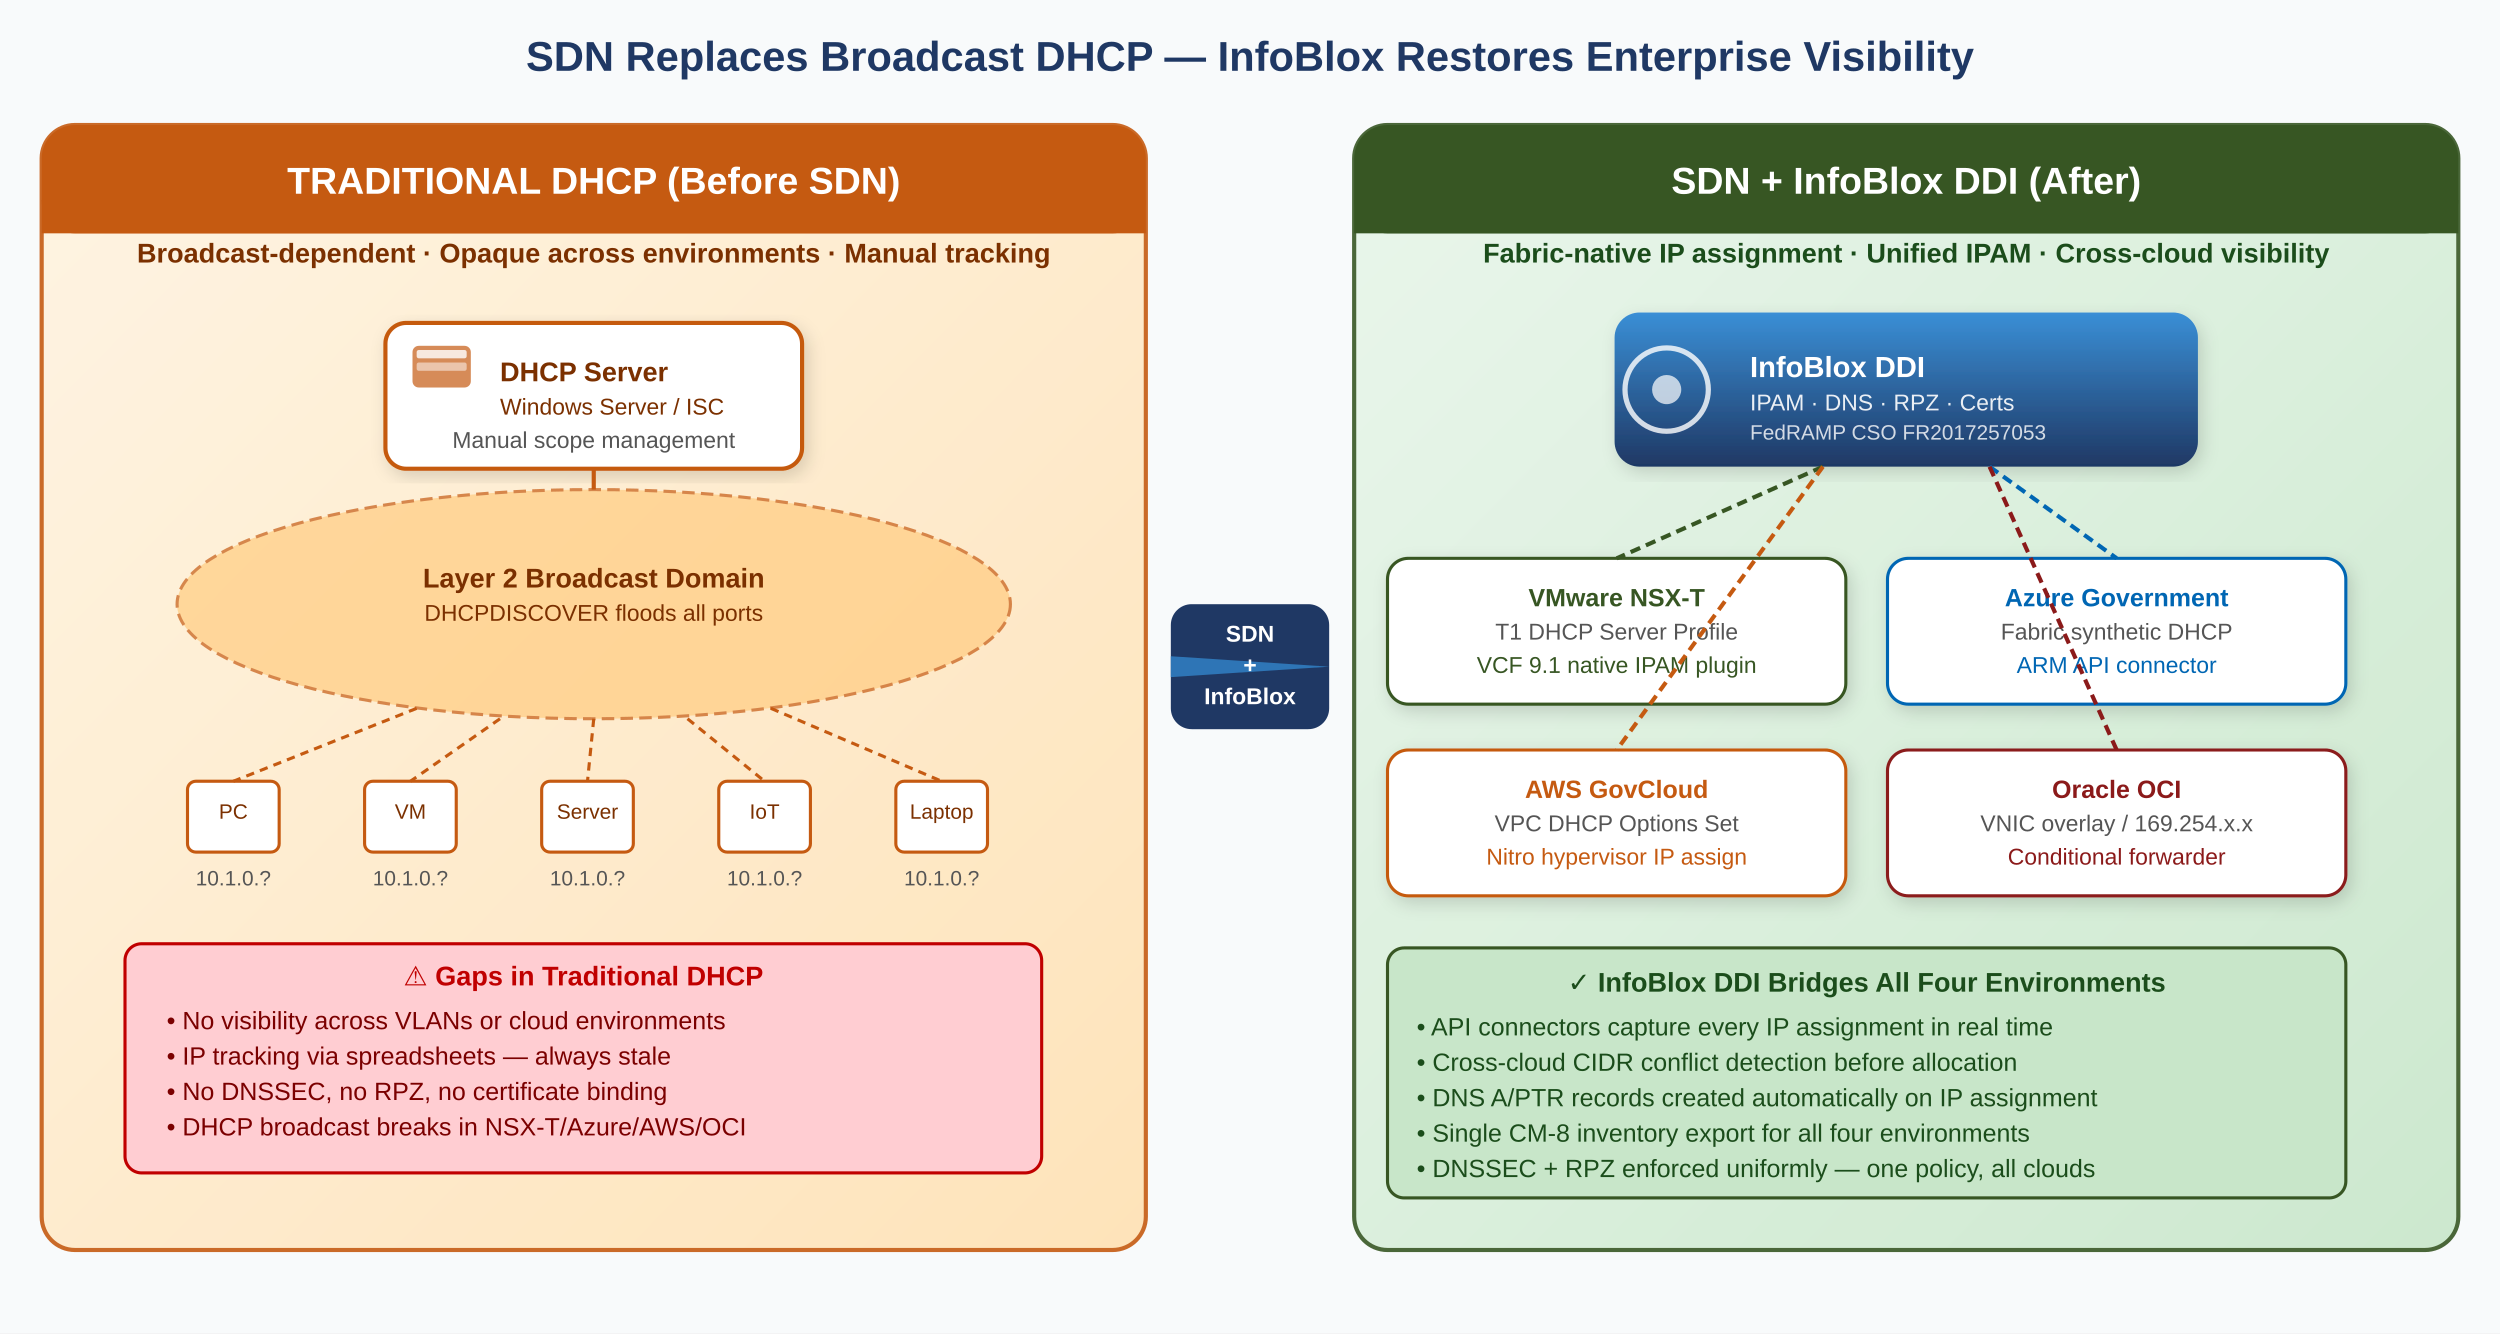
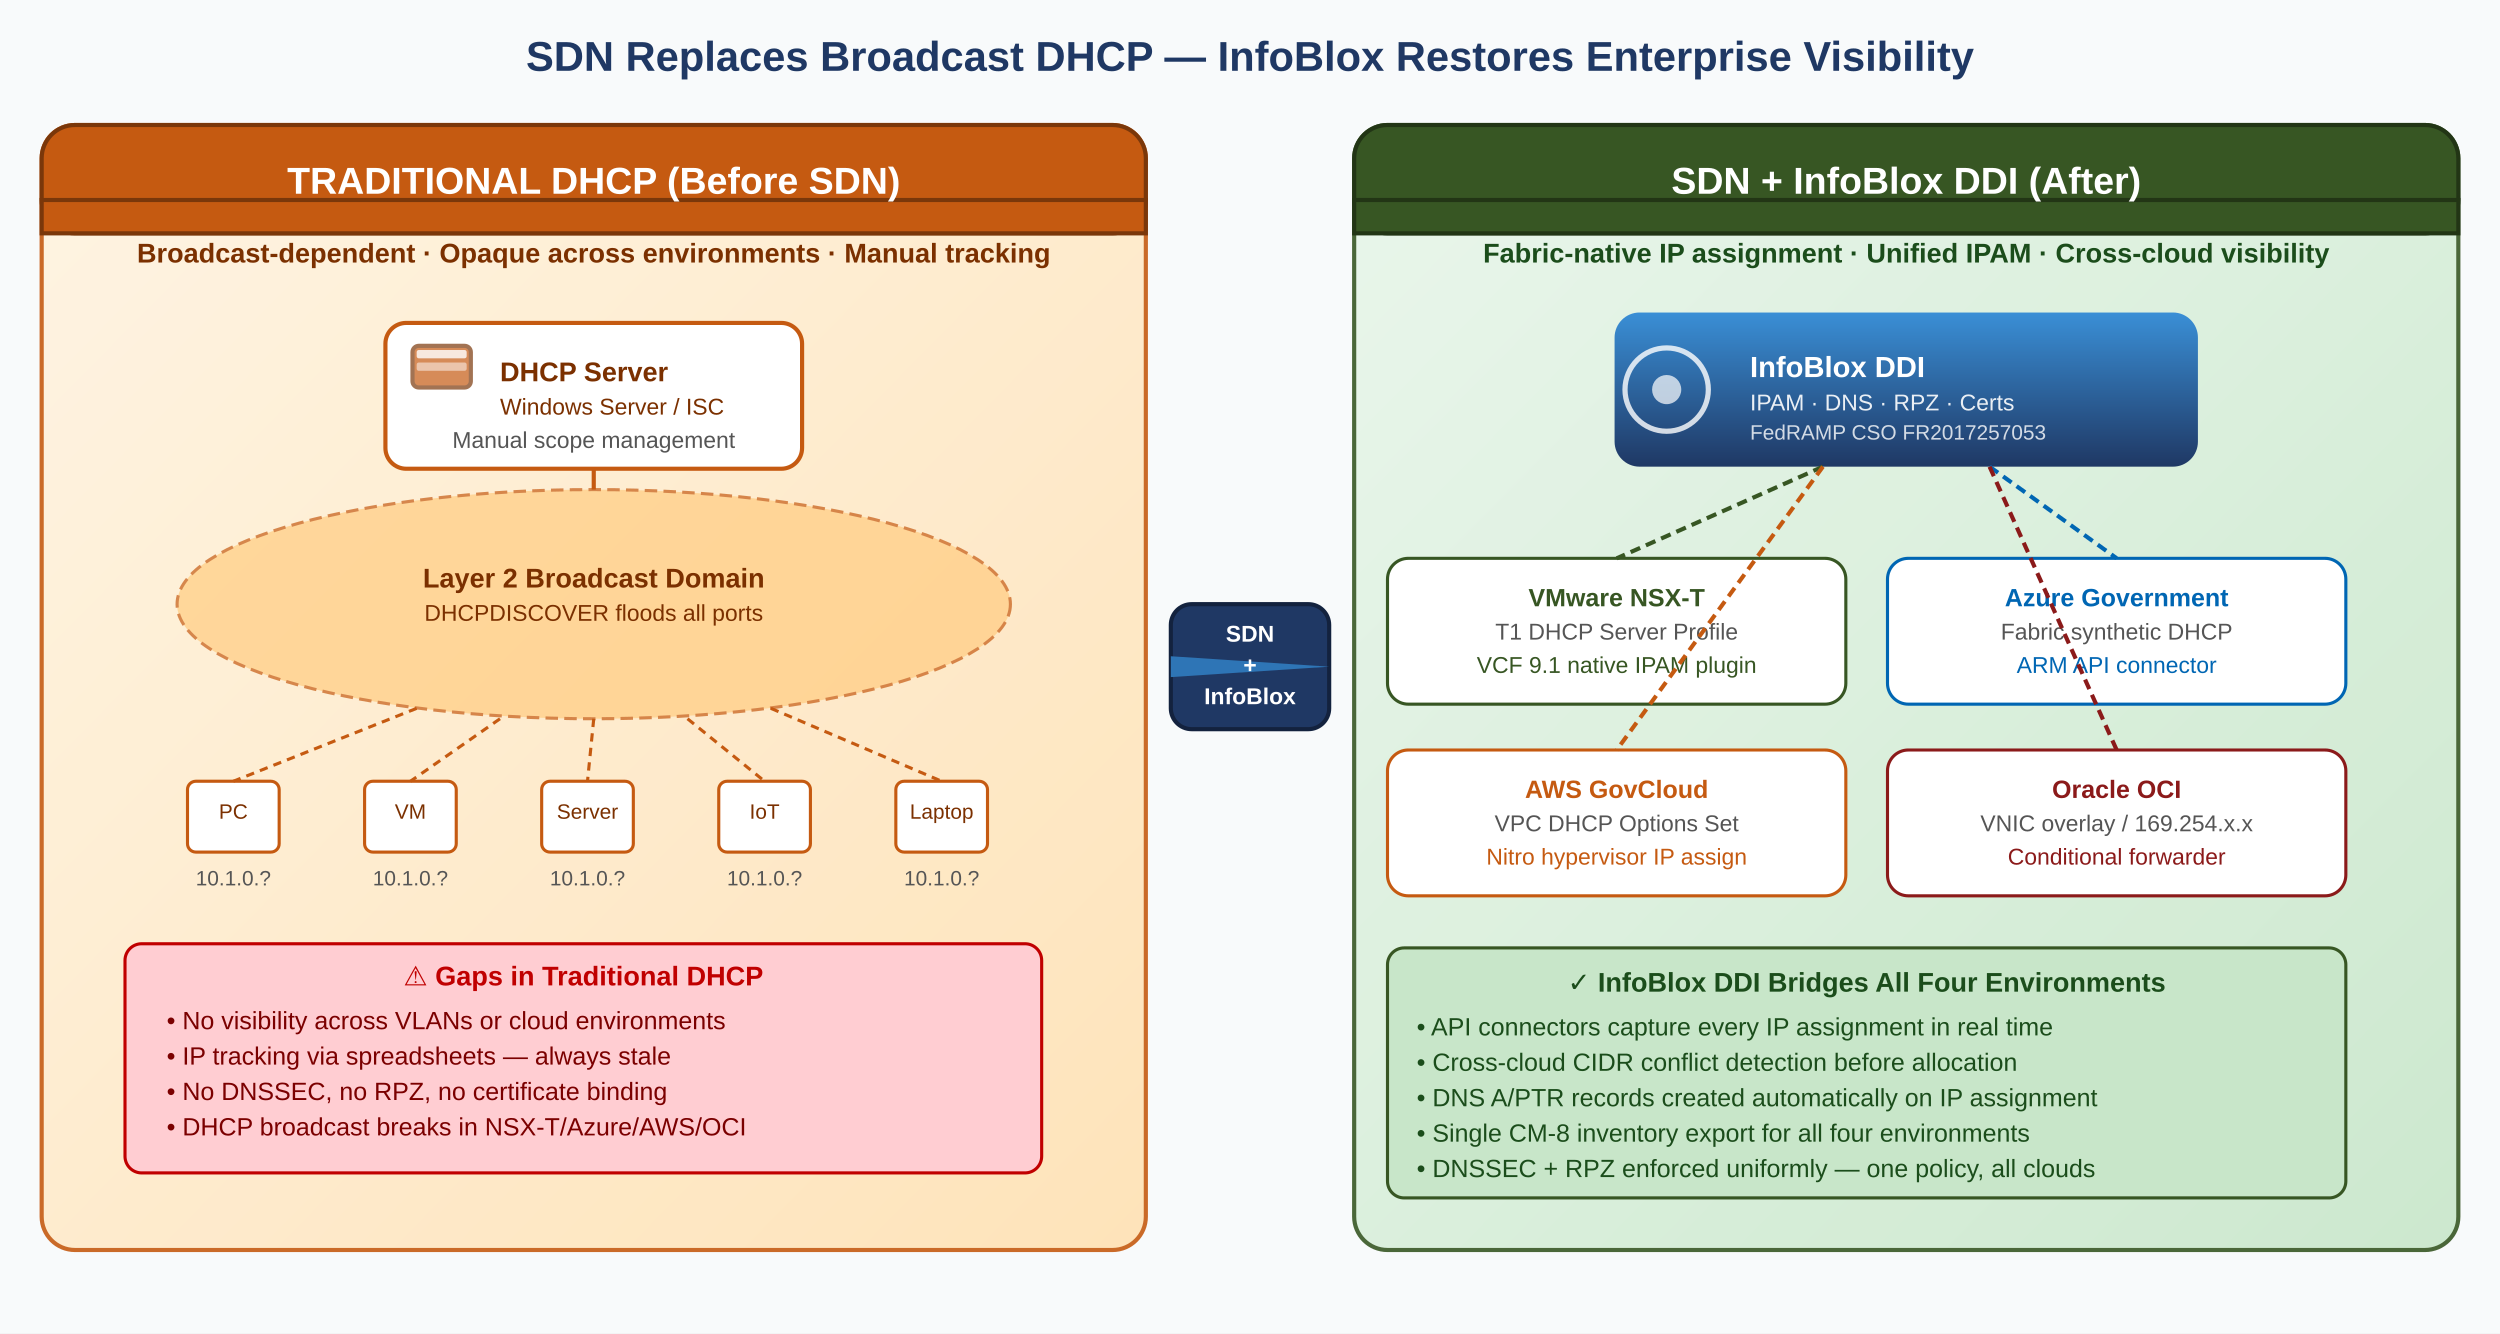
<svg xmlns="http://www.w3.org/2000/svg" viewBox="0 0 1200 640" font-family="Arial,sans-serif">
  <defs>
    <linearGradient id="leftbg" x1="0%" y1="0%" x2="100%" y2="100%">
      <stop offset="0%" stop-color="#FFF3E0" />
      <stop offset="100%" stop-color="#FFE0B2" />
    </linearGradient>
    <linearGradient id="rightbg" x1="0%" y1="0%" x2="100%" y2="100%">
      <stop offset="0%" stop-color="#E8F5E9" />
      <stop offset="100%" stop-color="#C8E6C9" />
    </linearGradient>
    <linearGradient id="ibhdr" x1="0%" y1="0%" x2="0%" y2="100%">
      <stop offset="0%" stop-color="#3A8FD6" />
      <stop offset="100%" stop-color="#1F3864" />
    </linearGradient>
-     <filter id="sh2">
-       <feDropShadow dx="2" dy="3" stdDeviation="4" flood-color="#00000025" />
-     </filter>
  </defs>
  <rect width="1200" height="640" fill="#F8FAFB" />
  <rect x="20" y="60" width="530" height="540" rx="16" fill="url(#leftbg)" stroke="#C55A11" stroke-width="2" opacity="0.9" />
-   <rect x="20" y="60" width="530" height="52" rx="16" fill="#C55A11" />
-   <rect x="20" y="96" width="530" height="16" rx="0" fill="#C55A11" />
+   <rect x="20" y="60" width="530" height="52" rx="16" fill="#C55A11" stroke="#7A370A" stroke-width="2" />
+   <rect x="20" y="96" width="530" height="16" rx="0" fill="#C55A11" stroke="#7A370A" stroke-width="2" />
  <text x="285" y="93" text-anchor="middle" fill="white" font-size="18" font-weight="bold">TRADITIONAL DHCP (Before SDN)</text>
  <text x="285" y="126" text-anchor="middle" fill="#7B3000" font-size="13" font-weight="bold">Broadcast-dependent · Opaque across environments · Manual tracking</text>
-   <g filter="url(#sh2)">
+   <g>
    <rect x="185" y="155" width="200" height="70" rx="10" fill="white" stroke="#C55A11" stroke-width="2" />
  </g>
-   <rect x="198" y="166" width="28" height="20" rx="3" fill="#C55A11" opacity="0.7" />
+   <rect x="198" y="166" width="28" height="20" rx="3" fill="#C55A11" opacity="0.7" stroke="#7A370A" stroke-width="2" />
  <rect x="200" y="168" width="24" height="4" rx="1" fill="white" opacity="0.8" />
  <rect x="200" y="174" width="24" height="4" rx="1" fill="white" opacity="0.5" />
  <text x="240" y="183" fill="#7B3000" font-size="13" font-weight="bold">DHCP Server</text>
  <text x="240" y="199" fill="#7B3000" font-size="11">Windows Server / ISC</text>
  <text x="285" y="215" text-anchor="middle" fill="#555" font-size="11">Manual scope management</text>
  <ellipse cx="285" cy="290" rx="200" ry="55" fill="#FFCC80" stroke="#C55A11" stroke-width="1.5" stroke-dasharray="6,3" opacity="0.7" />
  <text x="285" y="282" text-anchor="middle" fill="#7B3000" font-size="13" font-weight="bold">Layer 2 Broadcast Domain</text>
  <text x="285" y="298" text-anchor="middle" fill="#7B3000" font-size="11">DHCPDISCOVER floods all ports</text>
  <g fill="#555" font-size="11">
    <rect x="90" y="375" width="44" height="34" rx="4" fill="white" stroke="#C55A11" stroke-width="1.5" />
    <text x="112" y="393" text-anchor="middle" fill="#7B3000" font-size="10">PC</text>
    <text x="112" y="425" text-anchor="middle" fill="#555" font-size="10">10.1.0.?</text>
    <rect x="175" y="375" width="44" height="34" rx="4" fill="white" stroke="#C55A11" stroke-width="1.5" />
    <text x="197" y="393" text-anchor="middle" fill="#7B3000" font-size="10">VM</text>
    <text x="197" y="425" text-anchor="middle" fill="#555" font-size="10">10.1.0.?</text>
    <rect x="260" y="375" width="44" height="34" rx="4" fill="white" stroke="#C55A11" stroke-width="1.5" />
    <text x="282" y="393" text-anchor="middle" fill="#7B3000" font-size="10">Server</text>
    <text x="282" y="425" text-anchor="middle" fill="#555" font-size="10">10.1.0.?</text>
    <rect x="345" y="375" width="44" height="34" rx="4" fill="white" stroke="#C55A11" stroke-width="1.5" />
    <text x="367" y="393" text-anchor="middle" fill="#7B3000" font-size="10">IoT</text>
    <text x="367" y="425" text-anchor="middle" fill="#555" font-size="10">10.1.0.?</text>
    <rect x="430" y="375" width="44" height="34" rx="4" fill="white" stroke="#C55A11" stroke-width="1.5" />
    <text x="452" y="393" text-anchor="middle" fill="#7B3000" font-size="10">Laptop</text>
    <text x="452" y="425" text-anchor="middle" fill="#555" font-size="10">10.1.0.?</text>
  </g>
  <line x1="285" y1="225" x2="285" y2="235" stroke="#C55A11" stroke-width="2" />
  <line x1="200" y1="340" x2="112" y2="375" stroke="#C55A11" stroke-width="1.5" stroke-dasharray="4,3" />
  <line x1="240" y1="345" x2="197" y2="375" stroke="#C55A11" stroke-width="1.5" stroke-dasharray="4,3" />
  <line x1="285" y1="345" x2="282" y2="375" stroke="#C55A11" stroke-width="1.5" stroke-dasharray="4,3" />
  <line x1="330" y1="345" x2="367" y2="375" stroke="#C55A11" stroke-width="1.5" stroke-dasharray="4,3" />
  <line x1="370" y1="340" x2="452" y2="375" stroke="#C55A11" stroke-width="1.5" stroke-dasharray="4,3" />
  <rect x="60" y="453" width="440" height="110" rx="8" fill="#FFCDD2" stroke="#C00000" stroke-width="1.5" />
  <text x="280" y="473" text-anchor="middle" fill="#C00000" font-size="13" font-weight="bold">⚠  Gaps in Traditional DHCP</text>
  <text x="80" y="494" fill="#7B0000" font-size="12">• No visibility across VLANs or cloud environments</text>
  <text x="80" y="511" fill="#7B0000" font-size="12">• IP tracking via spreadsheets — always stale</text>
  <text x="80" y="528" fill="#7B0000" font-size="12">• No DNSSEC, no RPZ, no certificate binding</text>
  <text x="80" y="545" fill="#7B0000" font-size="12">• DHCP broadcast breaks in NSX-T/Azure/AWS/OCI</text>
-   <rect x="562" y="290" width="76" height="60" rx="10" fill="#1F3864" />
+   <rect x="562" y="290" width="76" height="60" rx="10" fill="#1F3864" stroke="#13223E" stroke-width="2" />
  <polygon points="562,315 638,320 562,325" fill="#2E75B6" />
  <text x="600" y="308" text-anchor="middle" fill="white" font-size="11" font-weight="bold">SDN</text>
  <text x="600" y="323" text-anchor="middle" fill="white" font-size="11" font-weight="bold">+</text>
  <text x="600" y="338" text-anchor="middle" fill="white" font-size="11" font-weight="bold">InfoBlox</text>
  <rect x="650" y="60" width="530" height="540" rx="16" fill="url(#rightbg)" stroke="#375623" stroke-width="2" opacity="0.9" />
-   <rect x="650" y="60" width="530" height="52" rx="16" fill="#375623" />
-   <rect x="650" y="96" width="530" height="16" rx="0" fill="#375623" />
+   <rect x="650" y="60" width="530" height="52" rx="16" fill="#375623" stroke="#223515" stroke-width="2" />
+   <rect x="650" y="96" width="530" height="16" rx="0" fill="#375623" stroke="#223515" stroke-width="2" />
  <text x="915" y="93" text-anchor="middle" fill="white" font-size="18" font-weight="bold">SDN + InfoBlox DDI (After)</text>
  <text x="915" y="126" text-anchor="middle" fill="#1B4D1B" font-size="13" font-weight="bold">Fabric-native IP assignment · Unified IPAM · Cross-cloud visibility</text>
-   <g filter="url(#sh2)">
+   <g>
    <rect x="775" y="150" width="280" height="74" rx="12" fill="url(#ibhdr)" />
  </g>
  <circle cx="800" cy="187" r="20" fill="none" stroke="white" stroke-width="2.5" opacity="0.8" />
  <circle cx="800" cy="187" r="7" fill="white" opacity="0.7" />
  <text x="840" y="181" fill="white" font-size="14" font-weight="bold">InfoBlox DDI</text>
  <text x="840" y="197" fill="white" font-size="11" opacity="0.9">IPAM · DNS · RPZ · Certs</text>
  <text x="840" y="211" fill="white" font-size="10" opacity="0.8">FedRAMP CSO FR2017257053</text>
-   <g filter="url(#sh2)">
+   <g>
    <rect x="666" y="268" width="220" height="70" rx="10" fill="white" stroke="#375623" stroke-width="1.5" />
    <rect x="906" y="268" width="220" height="70" rx="10" fill="white" stroke="#0066B3" stroke-width="1.5" />
    <rect x="666" y="360" width="220" height="70" rx="10" fill="white" stroke="#C55A11" stroke-width="1.5" />
    <rect x="906" y="360" width="220" height="70" rx="10" fill="white" stroke="#8B1A1A" stroke-width="1.5" />
  </g>
  <text x="776" y="291" text-anchor="middle" fill="#375623" font-size="12" font-weight="bold">VMware NSX-T</text>
  <text x="776" y="307" text-anchor="middle" fill="#555" font-size="11">T1 DHCP Server Profile</text>
  <text x="776" y="323" text-anchor="middle" fill="#375623" font-size="11">VCF 9.1 native IPAM plugin</text>
  <text x="1016" y="291" text-anchor="middle" fill="#0066B3" font-size="12" font-weight="bold">Azure Government</text>
  <text x="1016" y="307" text-anchor="middle" fill="#555" font-size="11">Fabric synthetic DHCP</text>
  <text x="1016" y="323" text-anchor="middle" fill="#0066B3" font-size="11">ARM API connector</text>
  <text x="776" y="383" text-anchor="middle" fill="#C55A11" font-size="12" font-weight="bold">AWS GovCloud</text>
  <text x="776" y="399" text-anchor="middle" fill="#555" font-size="11">VPC DHCP Options Set</text>
  <text x="776" y="415" text-anchor="middle" fill="#C55A11" font-size="11">Nitro hypervisor IP assign</text>
  <text x="1016" y="383" text-anchor="middle" fill="#8B1A1A" font-size="12" font-weight="bold">Oracle OCI</text>
  <text x="1016" y="399" text-anchor="middle" fill="#555" font-size="11">VNIC overlay / 169.254.x.x</text>
  <text x="1016" y="415" text-anchor="middle" fill="#8B1A1A" font-size="11">Conditional forwarder</text>
  <line x1="875" y1="224" x2="776" y2="268" stroke="#375623" stroke-width="2" stroke-dasharray="5,3" />
  <line x1="955" y1="224" x2="1016" y2="268" stroke="#0066B3" stroke-width="2" stroke-dasharray="5,3" />
  <line x1="875" y1="224" x2="776" y2="360" stroke="#C55A11" stroke-width="2" stroke-dasharray="5,3" />
  <line x1="955" y1="224" x2="1016" y2="360" stroke="#8B1A1A" stroke-width="2" stroke-dasharray="5,3" />
  <rect x="666" y="455" width="460" height="120" rx="8" fill="#C8E6C9" stroke="#375623" stroke-width="1.5" />
  <text x="896" y="476" text-anchor="middle" fill="#1B4D1B" font-size="13" font-weight="bold">✓  InfoBlox DDI Bridges All Four Environments</text>
  <text x="680" y="497" fill="#1B4D1B" font-size="12">• API connectors capture every IP assignment in real time</text>
  <text x="680" y="514" fill="#1B4D1B" font-size="12">• Cross-cloud CIDR conflict detection before allocation</text>
  <text x="680" y="531" fill="#1B4D1B" font-size="12">• DNS A/PTR records created automatically on IP assignment</text>
  <text x="680" y="548" fill="#1B4D1B" font-size="12">• Single CM-8 inventory export for all four environments</text>
  <text x="680" y="565" fill="#1B4D1B" font-size="12">• DNSSEC + RPZ enforced uniformly — one policy, all clouds</text>
  <text x="600" y="34" text-anchor="middle" fill="#1F3864" font-size="20" font-weight="bold">SDN Replaces Broadcast DHCP — InfoBlox Restores Enterprise Visibility</text>
</svg>
